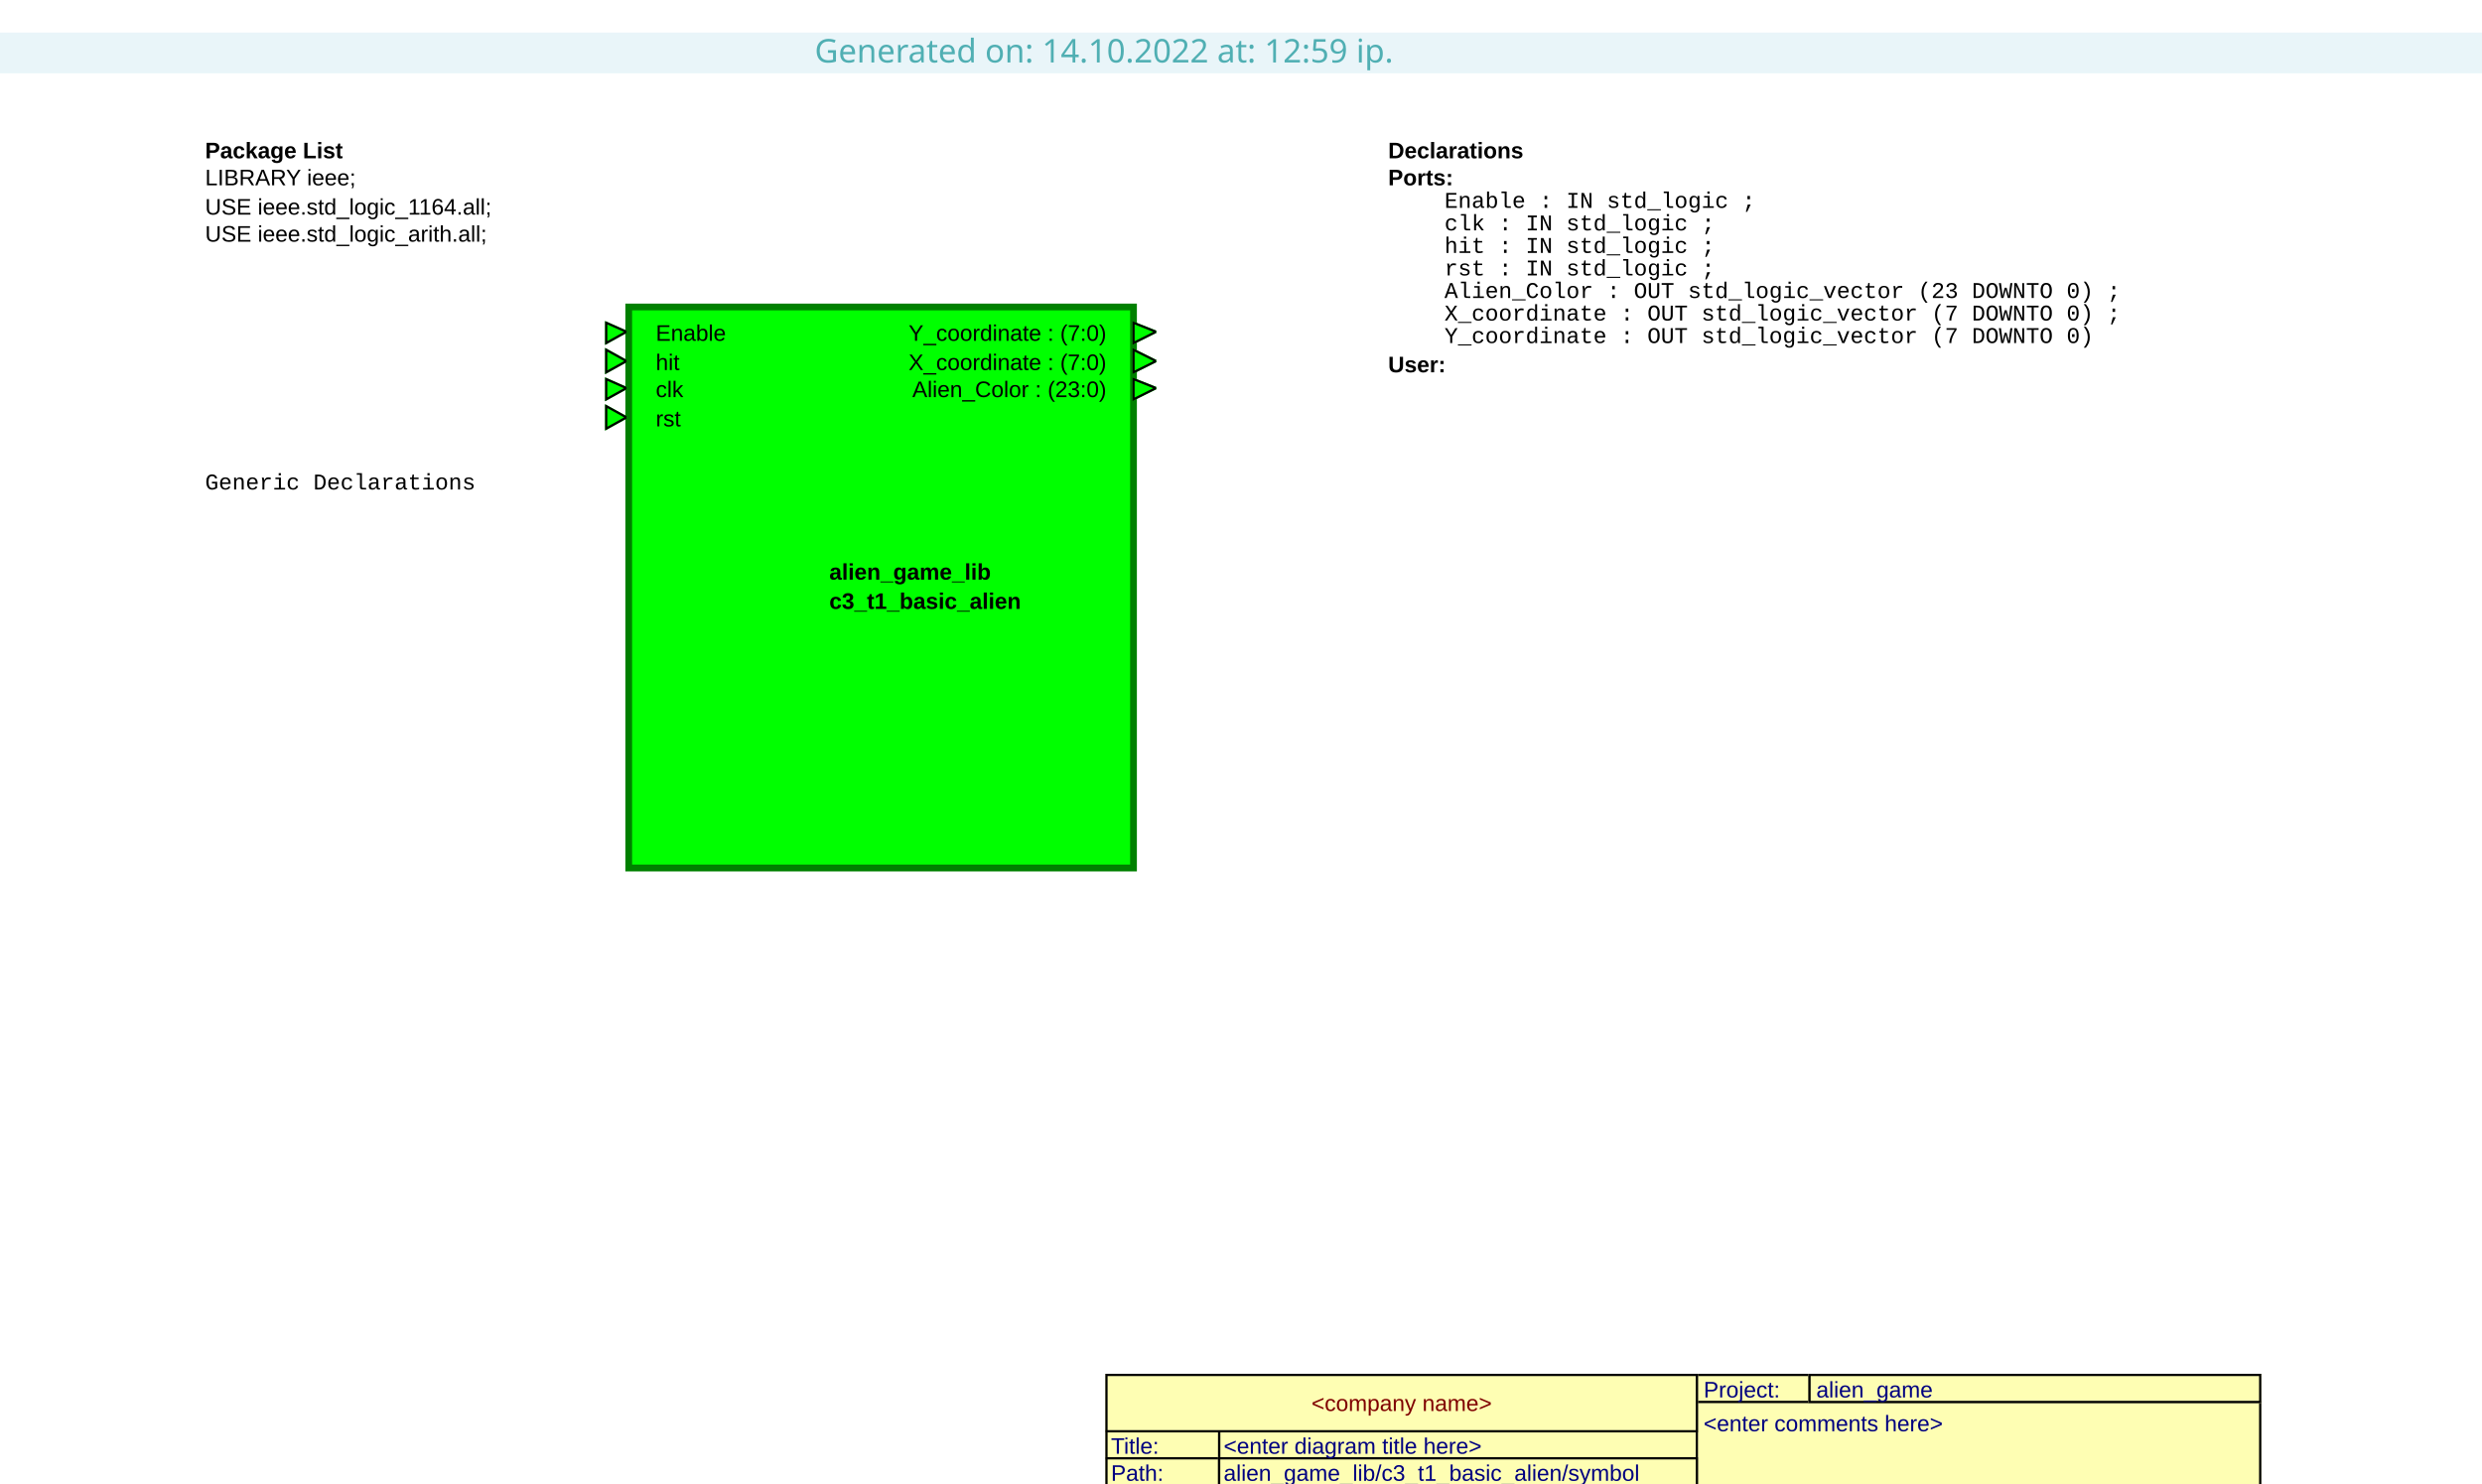
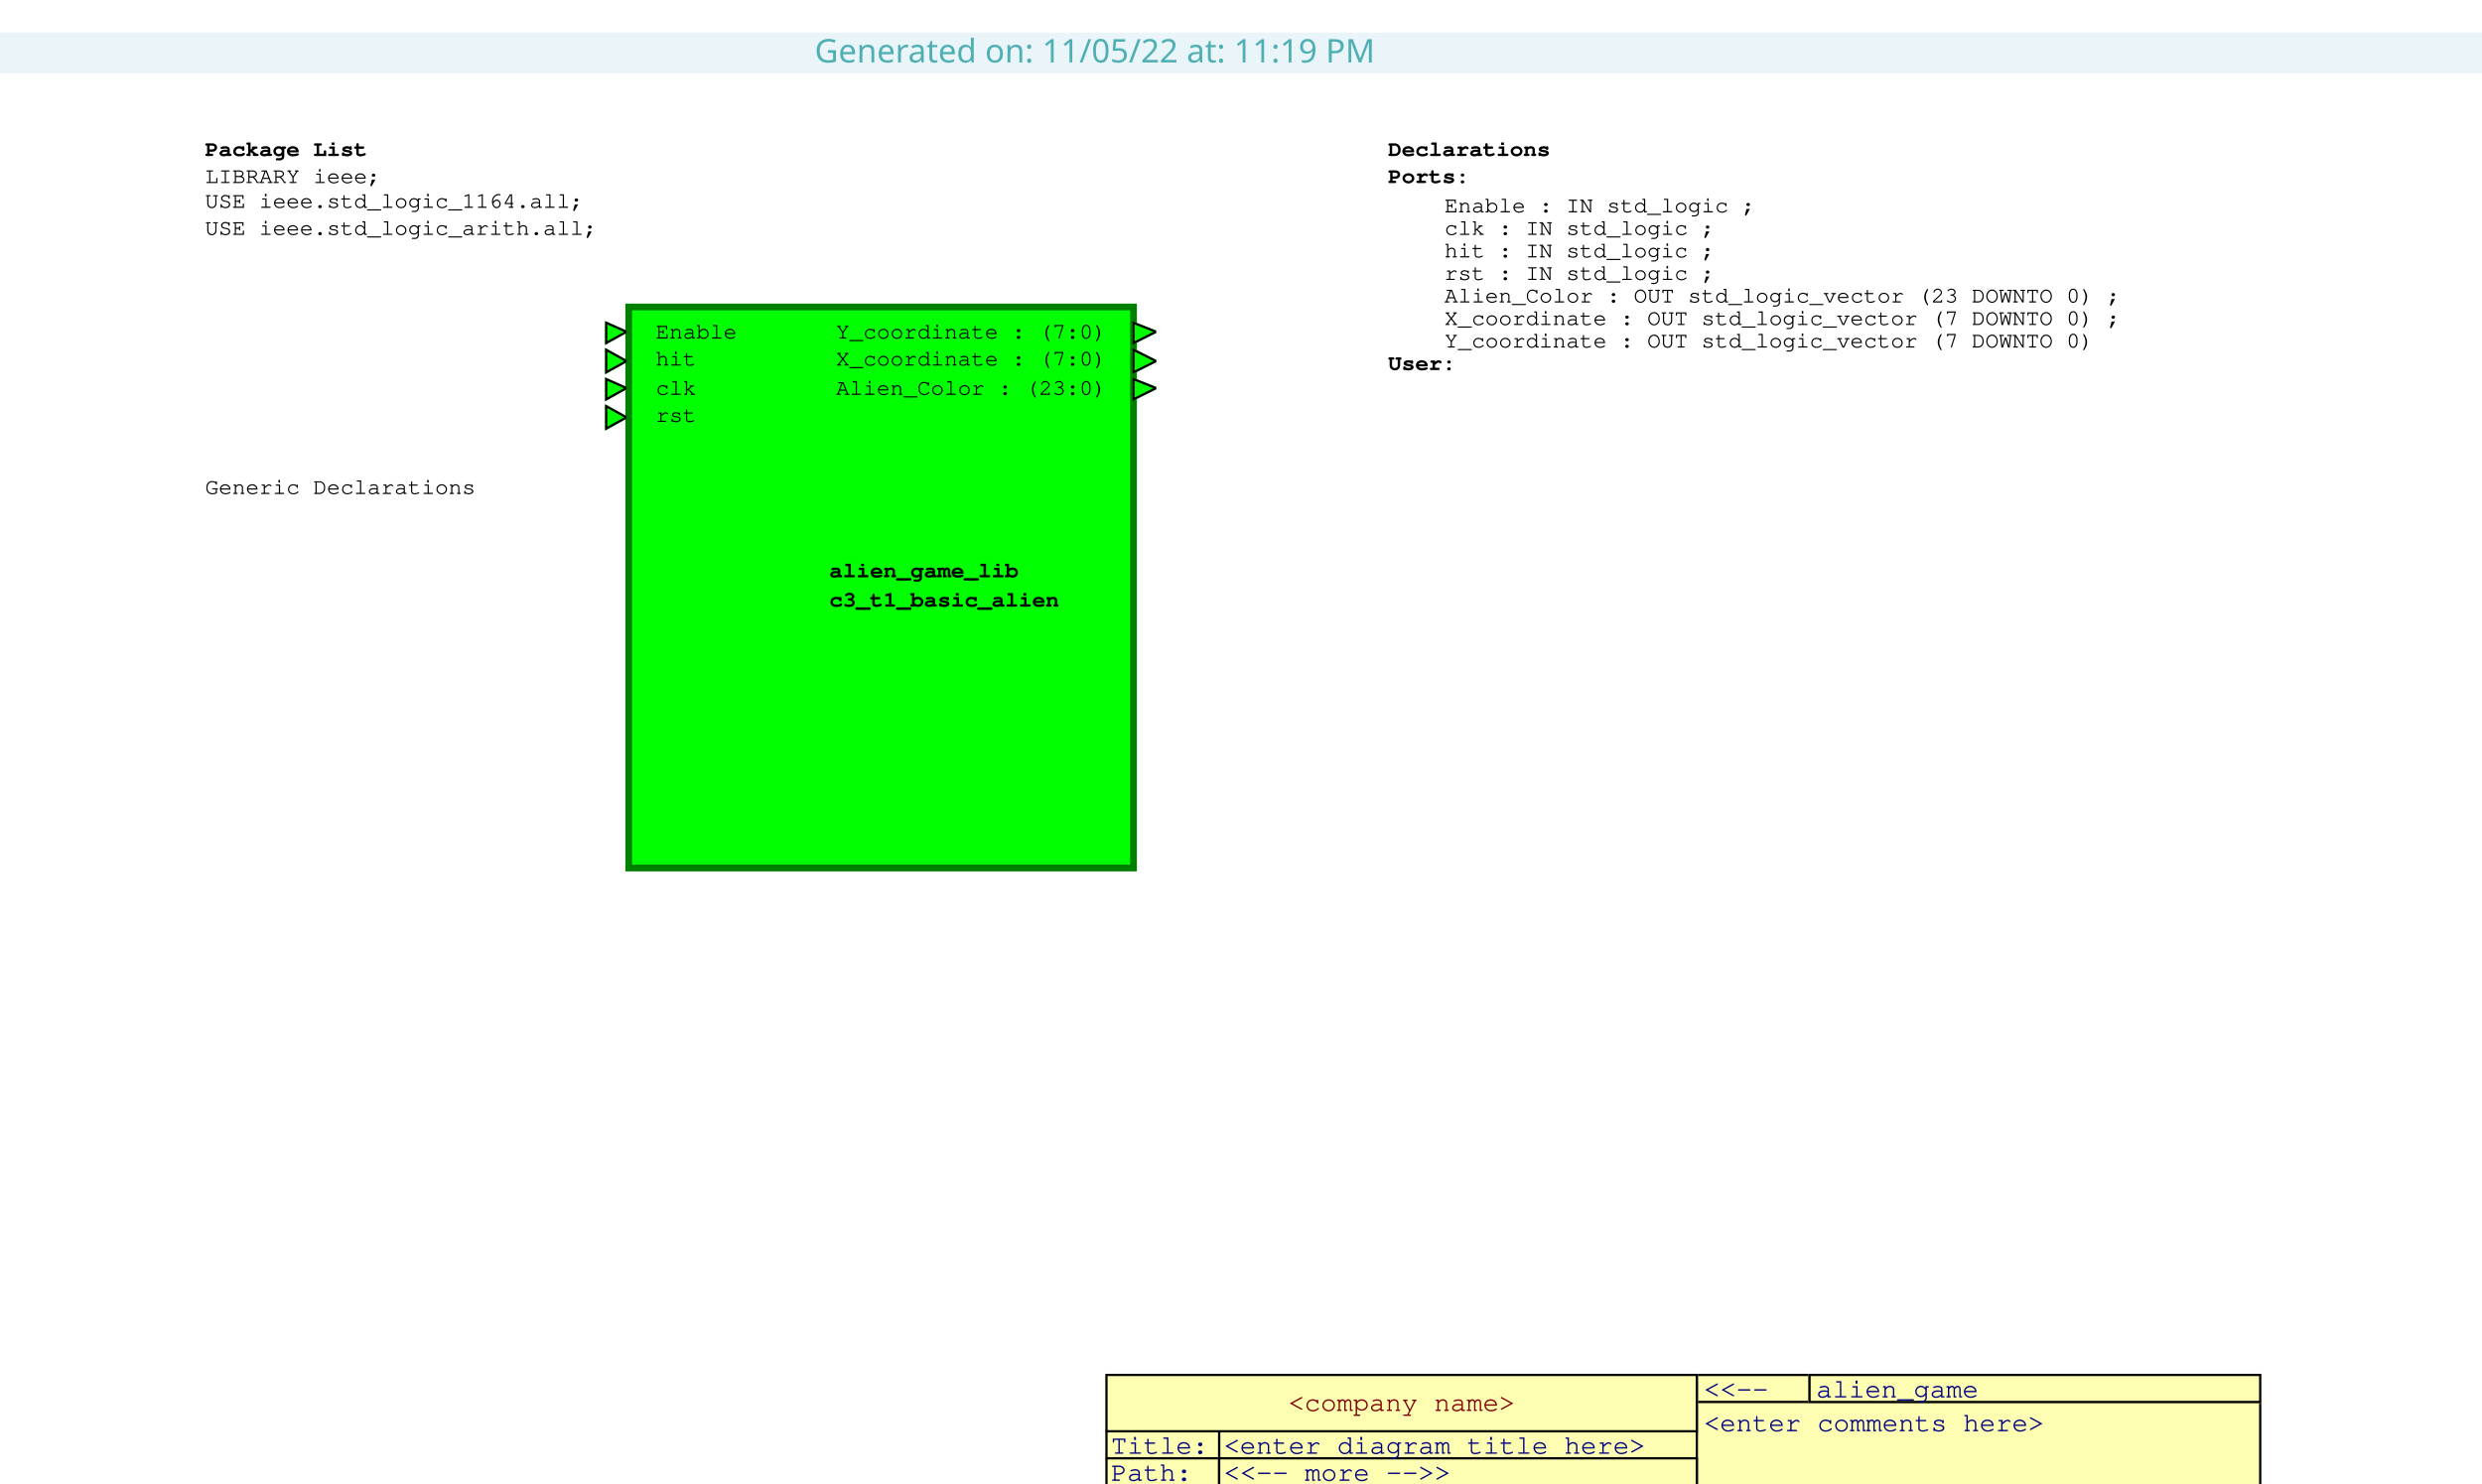
<svg xmlns="http://www.w3.org/2000/svg" version="1.1">
  <g id="viewport" transform="translate(0,-100)">
    <defs>
      <style type="text/css">
.allText {font-family:Sans-Serif;fill:darkcyan;}
.subTitleText {font-size:20;font-weight:bold;}
.normalText {font-size:15;}
.smallText {font-size:12;}
.boldText {font-weight:bold;}
.rightText {text-anchor:end;}
.centerText {text-anchor:middle;}
.dragRect {fill:darkcyan;stroke:none;opacity:0.4;}
</style>
      <symbol id="upArrow" overflow="visible" style="stroke:darkcyan;fill:darkcyan;stroke-width:1;" pointer-events="none">
        <polygon points="5,0 10,5 0,5 5,0" />
      </symbol>
      <symbol id="leftArrow" overflow="visible" style="stroke:darkcyan;fill:darkcyan;stroke-width:1;" pointer-events="none">
        <polygon points="0,5 5,0 5,10 0,5" />
      </symbol>
      <symbol id="rightArrow" overflow="visible" style="stroke:darkcyan;fill:darkcyan;stroke-width:1;" pointer-events="none">
        <polygon points="5,0 10,5 5,10 5,0" />
      </symbol>
      <symbol id="downArrow" overflow="visible" style="stroke:darkcyan;fill:darkcyan;stroke-width:1;" pointer-events="none">
        <polygon points="0,0 5,5 10,0 0,0" />
      </symbol>
    </defs>
    <svg id="mainMap" x="0" y="150" viewBox="0 0 917 617" width="912" height="512">
      <clipPath id="SVG_Clip">
        <rect x="0" y="0" width="917" height="617" />
      </clipPath>
      <g id="hds_models" style="clip-path:url(#SVG_Clip)">
        <rect id="r0" stroke="rgb(0,255,0)" fill="rgb(0,255,0)" stroke-width="1px" stroke-dasharray="" y="76px" x="188px" width="224px" height="249px" rx="0" ry="0" />
        <rect id="r0" stroke="rgb(0,128,0)" fill="none" stroke-width="3px" stroke-dasharray="" y="76px" x="188px" width="224px" height="249px" rx="0" ry="0" />
        <rect id="r0" stroke="rgb(254,254,179)" fill="rgb(254,254,179)" stroke-width="1px" stroke-dasharray="" y="600px" x="450px" width="212px" height="12px" rx="0" ry="0" />
        <rect id="r0" stroke="rgb(0,0,0)" fill="none" stroke-width="1px" stroke-dasharray="" y="600px" x="450px" width="212px" height="12px" rx="0" ry="0" />
        <rect id="r0" stroke="rgb(254,254,179)" fill="rgb(254,254,179)" stroke-width="1px" stroke-dasharray="" y="550px" x="662px" width="50px" height="12px" rx="0" ry="0" />
        <rect id="r0" stroke="rgb(0,0,0)" fill="none" stroke-width="1px" stroke-dasharray="" y="550px" x="662px" width="50px" height="12px" rx="0" ry="0" />
        <rect id="r0" stroke="rgb(254,254,179)" fill="rgb(254,254,179)" stroke-width="1px" stroke-dasharray="" y="575px" x="450px" width="212px" height="12px" rx="0" ry="0" />
        <rect id="r0" stroke="rgb(0,0,0)" fill="none" stroke-width="1px" stroke-dasharray="" y="575px" x="450px" width="212px" height="12px" rx="0" ry="0" />
        <rect id="r0" stroke="rgb(254,254,179)" fill="rgb(254,254,179)" stroke-width="1px" stroke-dasharray="" y="575px" x="400px" width="50px" height="12px" rx="0" ry="0" />
        <rect id="r0" stroke="rgb(0,0,0)" fill="none" stroke-width="1px" stroke-dasharray="" y="575px" x="400px" width="50px" height="12px" rx="0" ry="0" />
        <rect id="r0" stroke="rgb(254,254,179)" fill="rgb(254,254,179)" stroke-width="1px" stroke-dasharray="" y="562px" x="662px" width="250px" height="50px" rx="0" ry="0" />
        <rect id="r0" stroke="rgb(0,0,0)" fill="none" stroke-width="1px" stroke-dasharray="" y="562px" x="662px" width="250px" height="50px" rx="0" ry="0" />
        <rect id="r0" stroke="rgb(254,254,179)" fill="rgb(254,254,179)" stroke-width="1px" stroke-dasharray="" y="550px" x="712px" width="200px" height="12px" rx="0" ry="0" />
        <rect id="r0" stroke="rgb(0,0,0)" fill="none" stroke-width="1px" stroke-dasharray="" y="550px" x="712px" width="200px" height="12px" rx="0" ry="0" />
        <rect id="r0" stroke="rgb(254,254,179)" fill="rgb(254,254,179)" stroke-width="1px" stroke-dasharray="" y="550px" x="400px" width="262px" height="25px" rx="0" ry="0" />
        <rect id="r0" stroke="rgb(0,0,0)" fill="none" stroke-width="1px" stroke-dasharray="" y="550px" x="400px" width="262px" height="25px" rx="0" ry="0" />
        <rect id="r0" stroke="rgb(254,254,179)" fill="rgb(254,254,179)" stroke-width="1px" stroke-dasharray="" y="587px" x="400px" width="50px" height="13px" rx="0" ry="0" />
        <rect id="r0" stroke="rgb(0,0,0)" fill="none" stroke-width="1px" stroke-dasharray="" y="587px" x="400px" width="50px" height="13px" rx="0" ry="0" />
        <rect id="r0" stroke="rgb(254,254,179)" fill="rgb(254,254,179)" stroke-width="1px" stroke-dasharray="" y="600px" x="400px" width="50px" height="12px" rx="0" ry="0" />
        <rect id="r0" stroke="rgb(0,0,0)" fill="none" stroke-width="1px" stroke-dasharray="" y="600px" x="400px" width="50px" height="12px" rx="0" ry="0" />
        <rect id="r0" stroke="rgb(254,254,179)" fill="rgb(254,254,179)" stroke-width="1px" stroke-dasharray="" y="587px" x="450px" width="212px" height="13px" rx="0" ry="0" />
        <rect id="r0" stroke="rgb(0,0,0)" fill="none" stroke-width="1px" stroke-dasharray="" y="587px" x="450px" width="212px" height="13px" rx="0" ry="0" />
        <polyline id="r0" stroke="rgb(0,255,0)" fill="rgb(0,255,0)" stroke-width="1px" stroke-dasharray="" points="187, 87,178, 92,178, 83,187, 87" />
        <polyline id="r0" stroke="rgb(0,0,0)" fill="none" stroke-width="1px" stroke-dasharray="" points="187, 87,178, 92,178, 83,187, 87" />
        <polyline id="r0" stroke="rgb(0,255,0)" fill="rgb(0,255,0)" stroke-width="1px" stroke-dasharray="" points="187, 100,178, 105,178, 95,187, 100" />
        <polyline id="r0" stroke="rgb(0,0,0)" fill="none" stroke-width="1px" stroke-dasharray="" points="187, 100,178, 105,178, 95,187, 100" />
        <polyline id="r0" stroke="rgb(0,255,0)" fill="rgb(0,255,0)" stroke-width="1px" stroke-dasharray="" points="187, 112,178, 117,178, 108,187, 112" />
        <polyline id="r0" stroke="rgb(0,0,0)" fill="none" stroke-width="1px" stroke-dasharray="" points="187, 112,178, 117,178, 108,187, 112" />
        <polyline id="r0" stroke="rgb(0,255,0)" fill="rgb(0,255,0)" stroke-width="1px" stroke-dasharray="" points="422, 87,412, 92,412, 83,422, 87" />
        <polyline id="r0" stroke="rgb(0,0,0)" fill="none" stroke-width="1px" stroke-dasharray="" points="422, 87,412, 92,412, 83,422, 87" />
        <polyline id="r0" stroke="rgb(0,255,0)" fill="rgb(0,255,0)" stroke-width="1px" stroke-dasharray="" points="422, 100,412, 105,412, 95,422, 100" />
        <polyline id="r0" stroke="rgb(0,0,0)" fill="none" stroke-width="1px" stroke-dasharray="" points="422, 100,412, 105,412, 95,422, 100" />
        <polyline id="r0" stroke="rgb(0,255,0)" fill="rgb(0,255,0)" stroke-width="1px" stroke-dasharray="" points="422, 112,412, 117,412, 108,422, 112" />
        <polyline id="r0" stroke="rgb(0,0,0)" fill="none" stroke-width="1px" stroke-dasharray="" points="422, 112,412, 117,412, 108,422, 112" />
        <polyline id="r0" stroke="rgb(0,255,0)" fill="rgb(0,255,0)" stroke-width="1px" stroke-dasharray="" points="187, 125,178, 130,178, 120,187, 125" />
        <polyline id="r0" stroke="rgb(0,0,0)" fill="none" stroke-width="1px" stroke-dasharray="" points="187, 125,178, 130,178, 120,187, 125" />
-         <text x="0" y="10" font-family="arial" fill="rgb(0,0,0)" font-weight="800" font-size="10" text-anchor="start">Package List</text>
-         <text x="0" y="22" font-family="arial" fill="rgb(0,0,0)" font-size="10" text-anchor="start">LIBRARY ieee;</text>
-         <text x="0" y="35" font-family="arial" fill="rgb(0,0,0)" font-size="10" text-anchor="start">USE ieee.std_logic_1164.all;</text>
-         <text x="0" y="47" font-family="arial" fill="rgb(0,0,0)" font-size="10" text-anchor="start">USE ieee.std_logic_arith.all;</text>
-         <text x="277" y="197" font-family="arial" fill="rgb(0,0,0)" font-weight="800" font-size="10" text-anchor="start">alien_game_lib</text>
-         <text x="277" y="210" font-family="arial" fill="rgb(0,0,0)" font-weight="800" font-size="10" text-anchor="start">c3_t1_basic_alien</text>
-         <text x="0" y="157" font-family="Courier New" fill="rgb(0,0,0)" font-size="10" text-anchor="start">Generic Declarations</text>
-         <text x="200" y="91" font-family="arial" fill="rgb(0,0,0)" font-size="10" text-anchor="start">Enable</text>
-         <text x="200" y="104" font-family="arial" fill="rgb(0,0,0)" font-size="10" text-anchor="start">hit</text>
-         <text x="200" y="116" font-family="arial" fill="rgb(0,0,0)" font-size="10" text-anchor="start">clk</text>
-         <text x="400" y="91" font-family="arial" fill="rgb(0,0,0)" font-size="10" text-anchor="end">Y_coordinate : (7:0)</text>
-         <text x="400" y="104" font-family="arial" fill="rgb(0,0,0)" font-size="10" text-anchor="end">X_coordinate : (7:0)</text>
-         <text x="400" y="116" font-family="arial" fill="rgb(0,0,0)" font-size="10" text-anchor="end">Alien_Color : (23:0)</text>
-         <text x="200" y="129" font-family="arial" fill="rgb(0,0,0)" font-size="10" text-anchor="start">rst</text>
-         <text x="525" y="10" font-family="arial" fill="rgb(0,0,0)" font-weight="800" font-size="10" text-anchor="start">Declarations</text>
-         <text x="525" y="22" font-family="arial" fill="rgb(0,0,0)" font-weight="800" font-size="10" text-anchor="start">Ports:</text>
-         <text x="525" y="105" font-family="arial" fill="rgb(0,0,0)" font-weight="800" font-size="10" text-anchor="start">User:</text>
-         <text x="550" y="32" font-family="Courier New" fill="rgb(0,0,0)" font-size="10" text-anchor="start">Enable       : IN     std_logic  ;</text>
-         <text x="550" y="52" font-family="Courier New" fill="rgb(0,0,0)" font-size="10" text-anchor="start">hit          : IN     std_logic  ;</text>
-         <text x="550" y="42" font-family="Courier New" fill="rgb(0,0,0)" font-size="10" text-anchor="start">clk          : IN     std_logic  ;</text>
-         <text x="550" y="92" font-family="Courier New" fill="rgb(0,0,0)" font-size="10" text-anchor="start">Y_coordinate : OUT    std_logic_vector (7 DOWNTO 0)</text>
-         <text x="550" y="82" font-family="Courier New" fill="rgb(0,0,0)" font-size="10" text-anchor="start">X_coordinate : OUT    std_logic_vector (7 DOWNTO 0) ;</text>
-         <text x="550" y="72" font-family="Courier New" fill="rgb(0,0,0)" font-size="10" text-anchor="start">Alien_Color  : OUT    std_logic_vector (23 DOWNTO 0) ;</text>
-         <text x="550" y="62" font-family="Courier New" fill="rgb(0,0,0)" font-size="10" text-anchor="start">rst          : IN     std_logic  ;</text>
-         <text x="402" y="585" font-family="Arial" fill="rgb(0,0,128)" font-size="10" text-anchor="start">Title:</text>
-         <text x="402" y="597" font-family="Arial" fill="rgb(0,0,128)" font-size="10" text-anchor="start">Path:</text>
-         <text x="402" y="610" font-family="Arial" fill="rgb(0,0,128)" font-size="10" text-anchor="start">Edited:</text>
-         <text x="452" y="610" font-family="Arial" fill="rgb(0,0,128)" font-size="10" text-anchor="start">by mqange on 14 loka 2022</text>
-         <text x="665" y="560" font-family="Arial" fill="rgb(0,0,128)" font-size="10" text-anchor="start">Project:</text>
-         <text x="452" y="585" font-family="Arial" fill="rgb(0,0,128)" font-size="10" text-anchor="start">&lt;enter diagram title here&gt;</text>
-         <text x="665" y="575" font-family="Arial" fill="rgb(0,0,128)" font-size="10" text-anchor="start">&lt;enter comments here&gt;</text>
-         <text x="715" y="560" font-family="Arial" fill="rgb(0,0,128)" font-size="10" text-anchor="start">alien_game</text>
-         <text x="531" y="566" font-family="Arial" fill="rgb(127,0,0)" font-size="10" text-anchor="middle">&lt;company name&gt;</text>
-         <text x="452" y="597" font-family="Arial" fill="rgb(0,0,128)" font-size="10" text-anchor="start">alien_game_lib/c3_t1_basic_alien/symbol</text>
+         <text x="402" y="585" font-family="courier" fill="rgb(0,0,127)" font-size="12" text-anchor="start">Title:</text>
+         <text x="402" y="610" font-family="courier" fill="rgb(0,0,127)" font-size="12" text-anchor="start">  &lt;&lt;--</text>
+         <text x="0" y="9" font-family="courier" fill="rgb(0,0,0)" font-weight="800" font-size="10" text-anchor="start">Package List</text>
+         <text x="0" y="21" font-family="courier" fill="rgb(0,0,0)" font-size="10" text-anchor="start">LIBRARY ieee;</text>
+         <text x="0" y="32" font-family="courier" fill="rgb(0,0,0)" font-size="10" text-anchor="start">USE ieee.std_logic_1164.all;</text>
+         <text x="0" y="44" font-family="courier" fill="rgb(0,0,0)" font-size="10" text-anchor="start">USE ieee.std_logic_arith.all;</text>
+         <text x="277" y="196" font-family="courier" fill="rgb(0,0,0)" font-weight="800" font-size="10" text-anchor="start">alien_game_lib</text>
+         <text x="277" y="209" font-family="courier" fill="rgb(0,0,0)" font-weight="800" font-size="10" text-anchor="start">c3_t1_basic_alien</text>
+         <text x="0" y="159" font-family="courier" fill="rgb(0,0,0)" font-size="10" text-anchor="start">Generic Declarations</text>
+         <text x="200" y="90" font-family="courier" fill="rgb(0,0,0)" font-size="10" text-anchor="start">Enable</text>
+         <text x="200" y="102" font-family="courier" fill="rgb(0,0,0)" font-size="10" text-anchor="start">hit</text>
+         <text x="200" y="115" font-family="courier" fill="rgb(0,0,0)" font-size="10" text-anchor="start">clk</text>
+         <text x="400" y="90" font-family="courier" fill="rgb(0,0,0)" font-size="10" text-anchor="end">Y_coordinate : (7:0)</text>
+         <text x="400" y="102" font-family="courier" fill="rgb(0,0,0)" font-size="10" text-anchor="end">X_coordinate : (7:0)</text>
+         <text x="400" y="115" font-family="courier" fill="rgb(0,0,0)" font-size="10" text-anchor="end">Alien_Color : (23:0)</text>
+         <text x="200" y="127" font-family="courier" fill="rgb(0,0,0)" font-size="10" text-anchor="start">rst</text>
+         <text x="525" y="9" font-family="courier" fill="rgb(0,0,0)" font-weight="800" font-size="10" text-anchor="start">Declarations</text>
+         <text x="525" y="21" font-family="courier" fill="rgb(0,0,0)" font-weight="800" font-size="10" text-anchor="start">Ports:</text>
+         <text x="525" y="104" font-family="courier" fill="rgb(0,0,0)" font-weight="800" font-size="10" text-anchor="start">User:</text>
+         <text x="550" y="34" font-family="courier" fill="rgb(0,0,0)" font-size="10" text-anchor="start">Enable       : IN     std_logic  ;</text>
+         <text x="550" y="54" font-family="courier" fill="rgb(0,0,0)" font-size="10" text-anchor="start">hit          : IN     std_logic  ;</text>
+         <text x="550" y="44" font-family="courier" fill="rgb(0,0,0)" font-size="10" text-anchor="start">clk          : IN     std_logic  ;</text>
+         <text x="550" y="94" font-family="courier" fill="rgb(0,0,0)" font-size="10" text-anchor="start">Y_coordinate : OUT    std_logic_vector (7 DOWNTO 0)</text>
+         <text x="550" y="84" font-family="courier" fill="rgb(0,0,0)" font-size="10" text-anchor="start">X_coordinate : OUT    std_logic_vector (7 DOWNTO 0) ;</text>
+         <text x="550" y="74" font-family="courier" fill="rgb(0,0,0)" font-size="10" text-anchor="start">Alien_Color  : OUT    std_logic_vector (23 DOWNTO 0) ;</text>
+         <text x="550" y="64" font-family="courier" fill="rgb(0,0,0)" font-size="10" text-anchor="start">rst          : IN     std_logic  ;</text>
+         <text x="402" y="597" font-family="courier" fill="rgb(0,0,127)" font-size="12" text-anchor="start">Path:</text>
+         <text x="452" y="610" font-family="courier" fill="rgb(0,0,127)" font-size="12" text-anchor="start">by mqange on 14 loka 2022</text>
+         <text x="665" y="560" font-family="courier" fill="rgb(0,0,127)" font-size="12" text-anchor="start">  &lt;&lt;--</text>
+         <text x="452" y="585" font-family="courier" fill="rgb(0,0,127)" font-size="12" text-anchor="start">&lt;enter diagram title here&gt;</text>
+         <text x="665" y="575" font-family="courier" fill="rgb(0,0,127)" font-size="12" text-anchor="start">&lt;enter comments here&gt;</text>
+         <text x="715" y="560" font-family="courier" fill="rgb(0,0,127)" font-size="12" text-anchor="start">alien_game</text>
+         <text x="531" y="566" font-family="courier" fill="rgb(127,0,0)" font-size="12" text-anchor="middle">&lt;company name&gt;</text>
+         <text x="452" y="597" font-family="courier" fill="rgb(0,0,127)" font-size="12" text-anchor="start">  &lt;&lt;-- more --&gt;&gt;</text>
      </g>
    </svg>
    <g id="titlebox">
      <g id="genTime" class="allText normalText">
-         <text class="allText smallText" x="300" y="123">Generated on: 14.10.2022 at: 12:59 ip.</text>
+         <text class="allText smallText" x="300" y="123">Generated on: 11/05/22 at: 11:19 PM</text>
      </g>
      <rect stroke="none" fill="rgb(200,230,240)" opacity="0.4" y="112" x="0" width="914" height="15" />
    </g>
  </g>
</svg>
